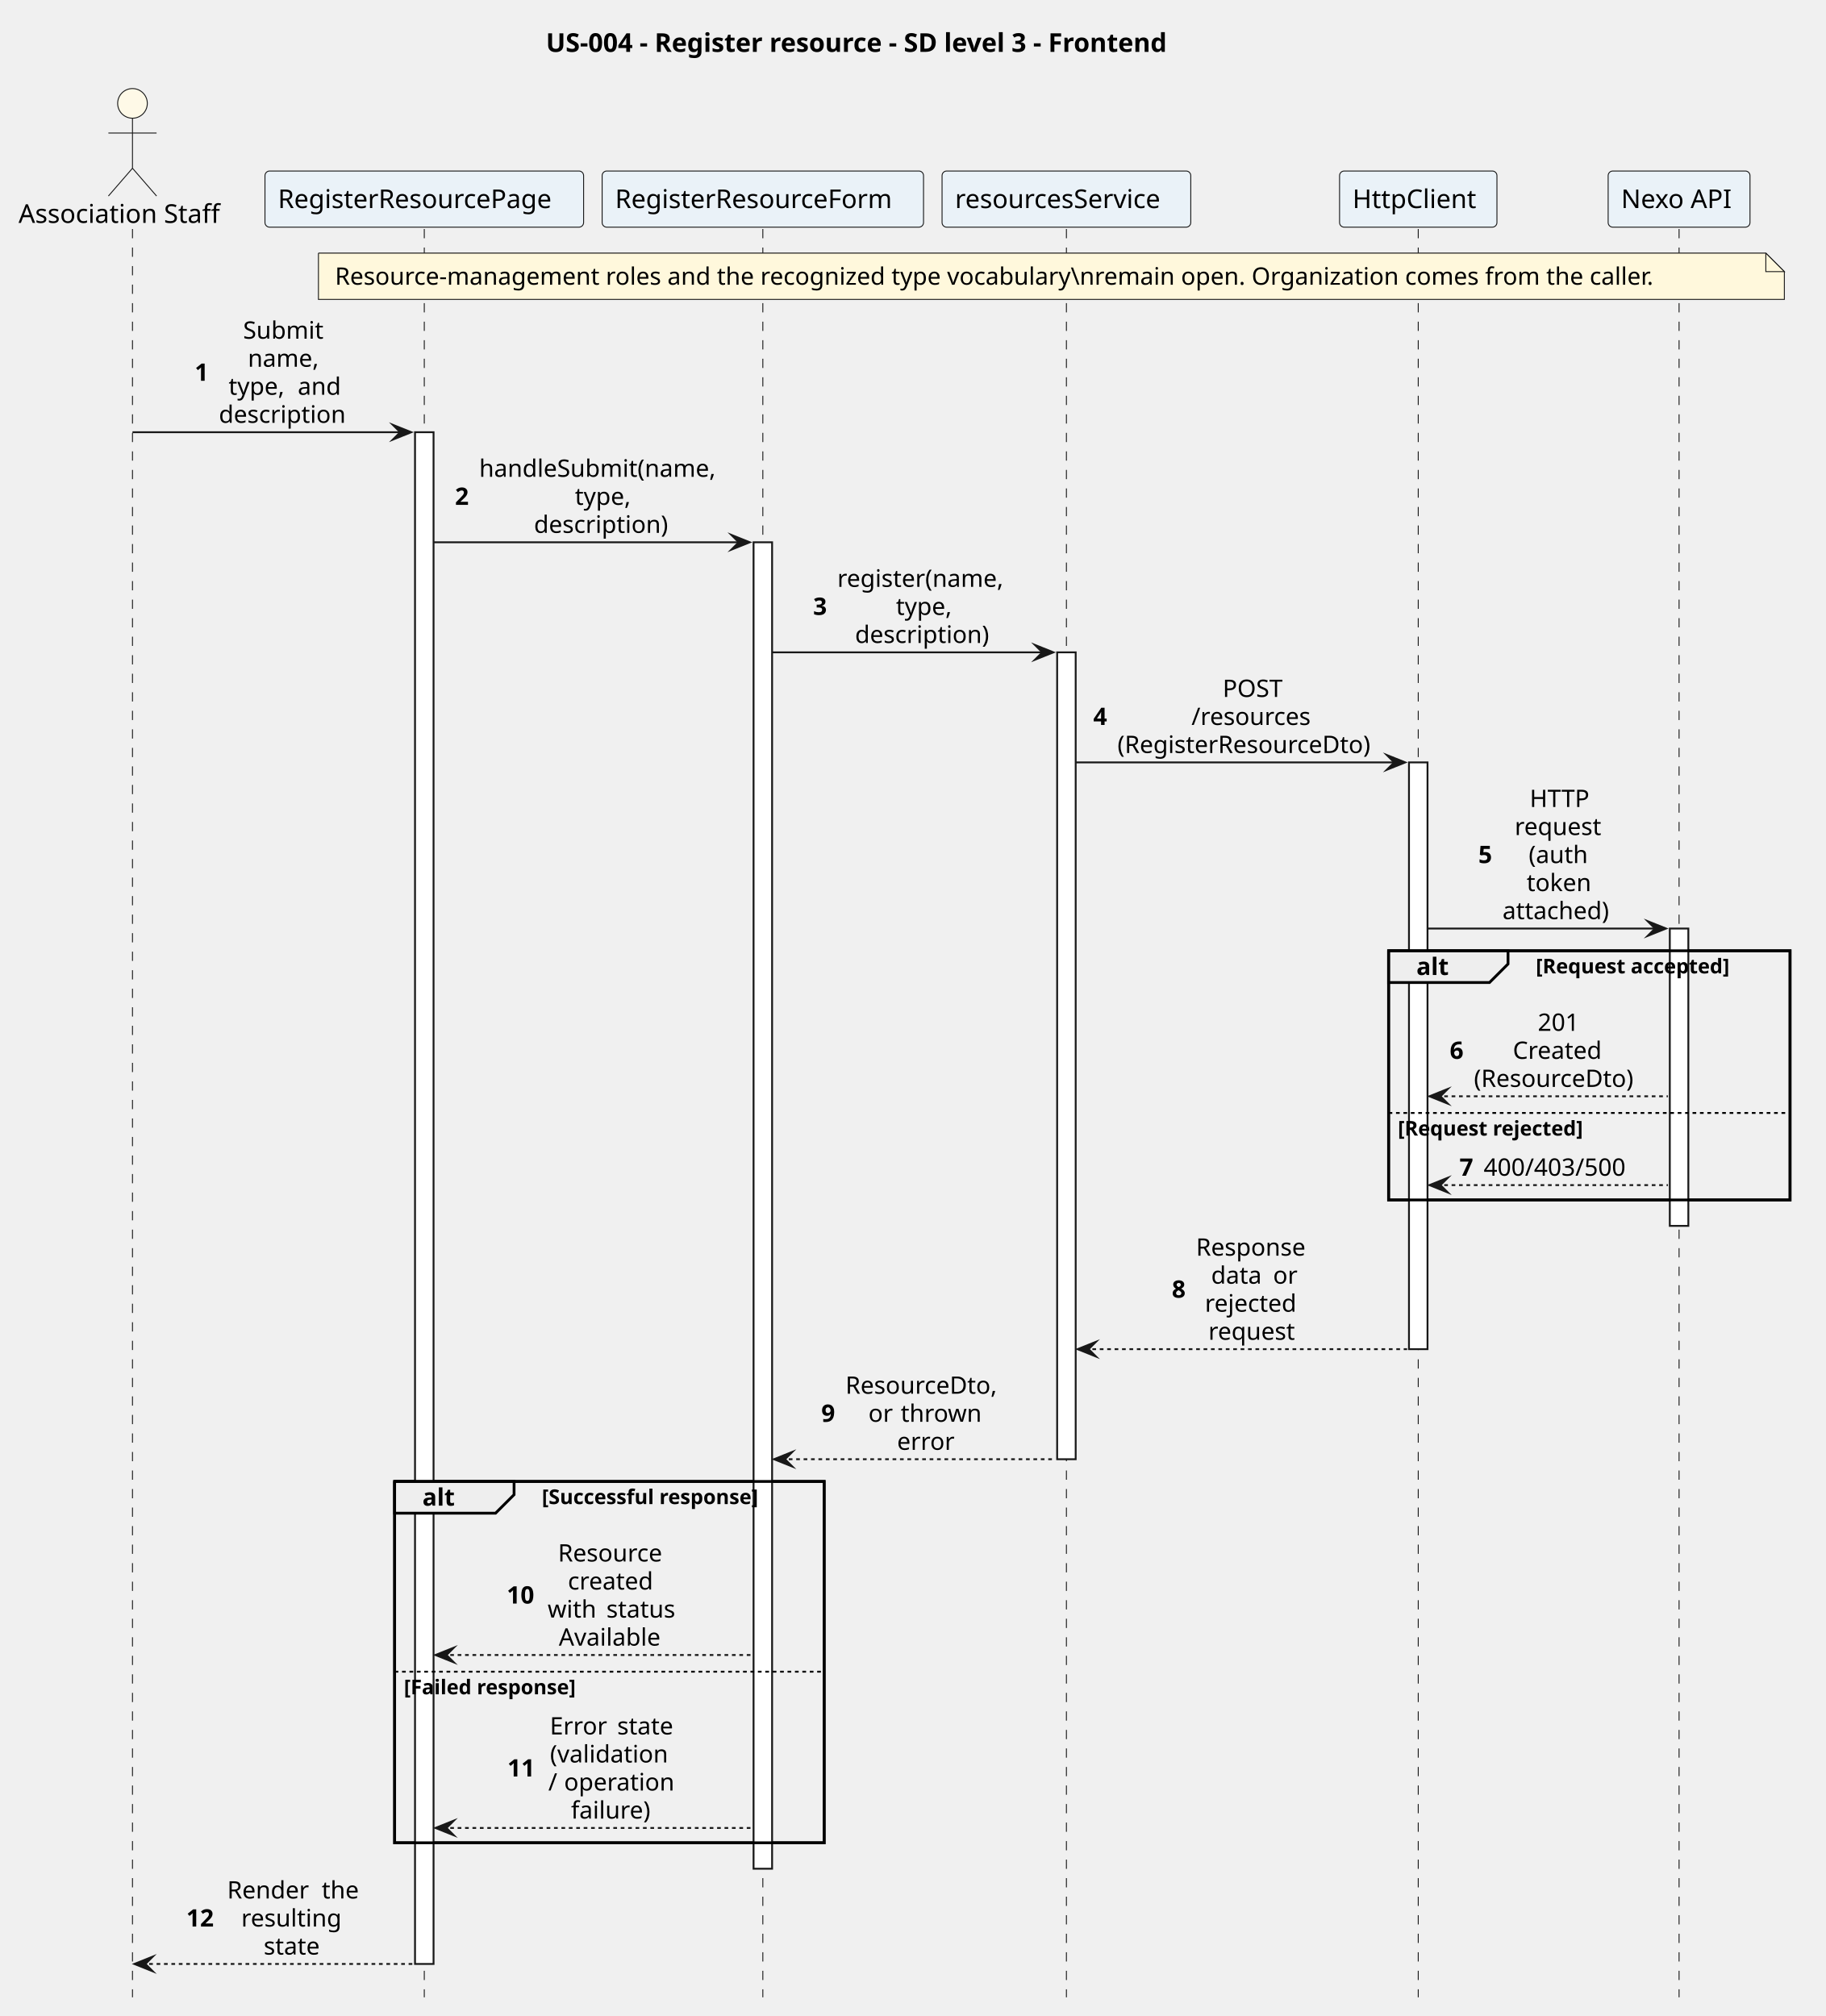
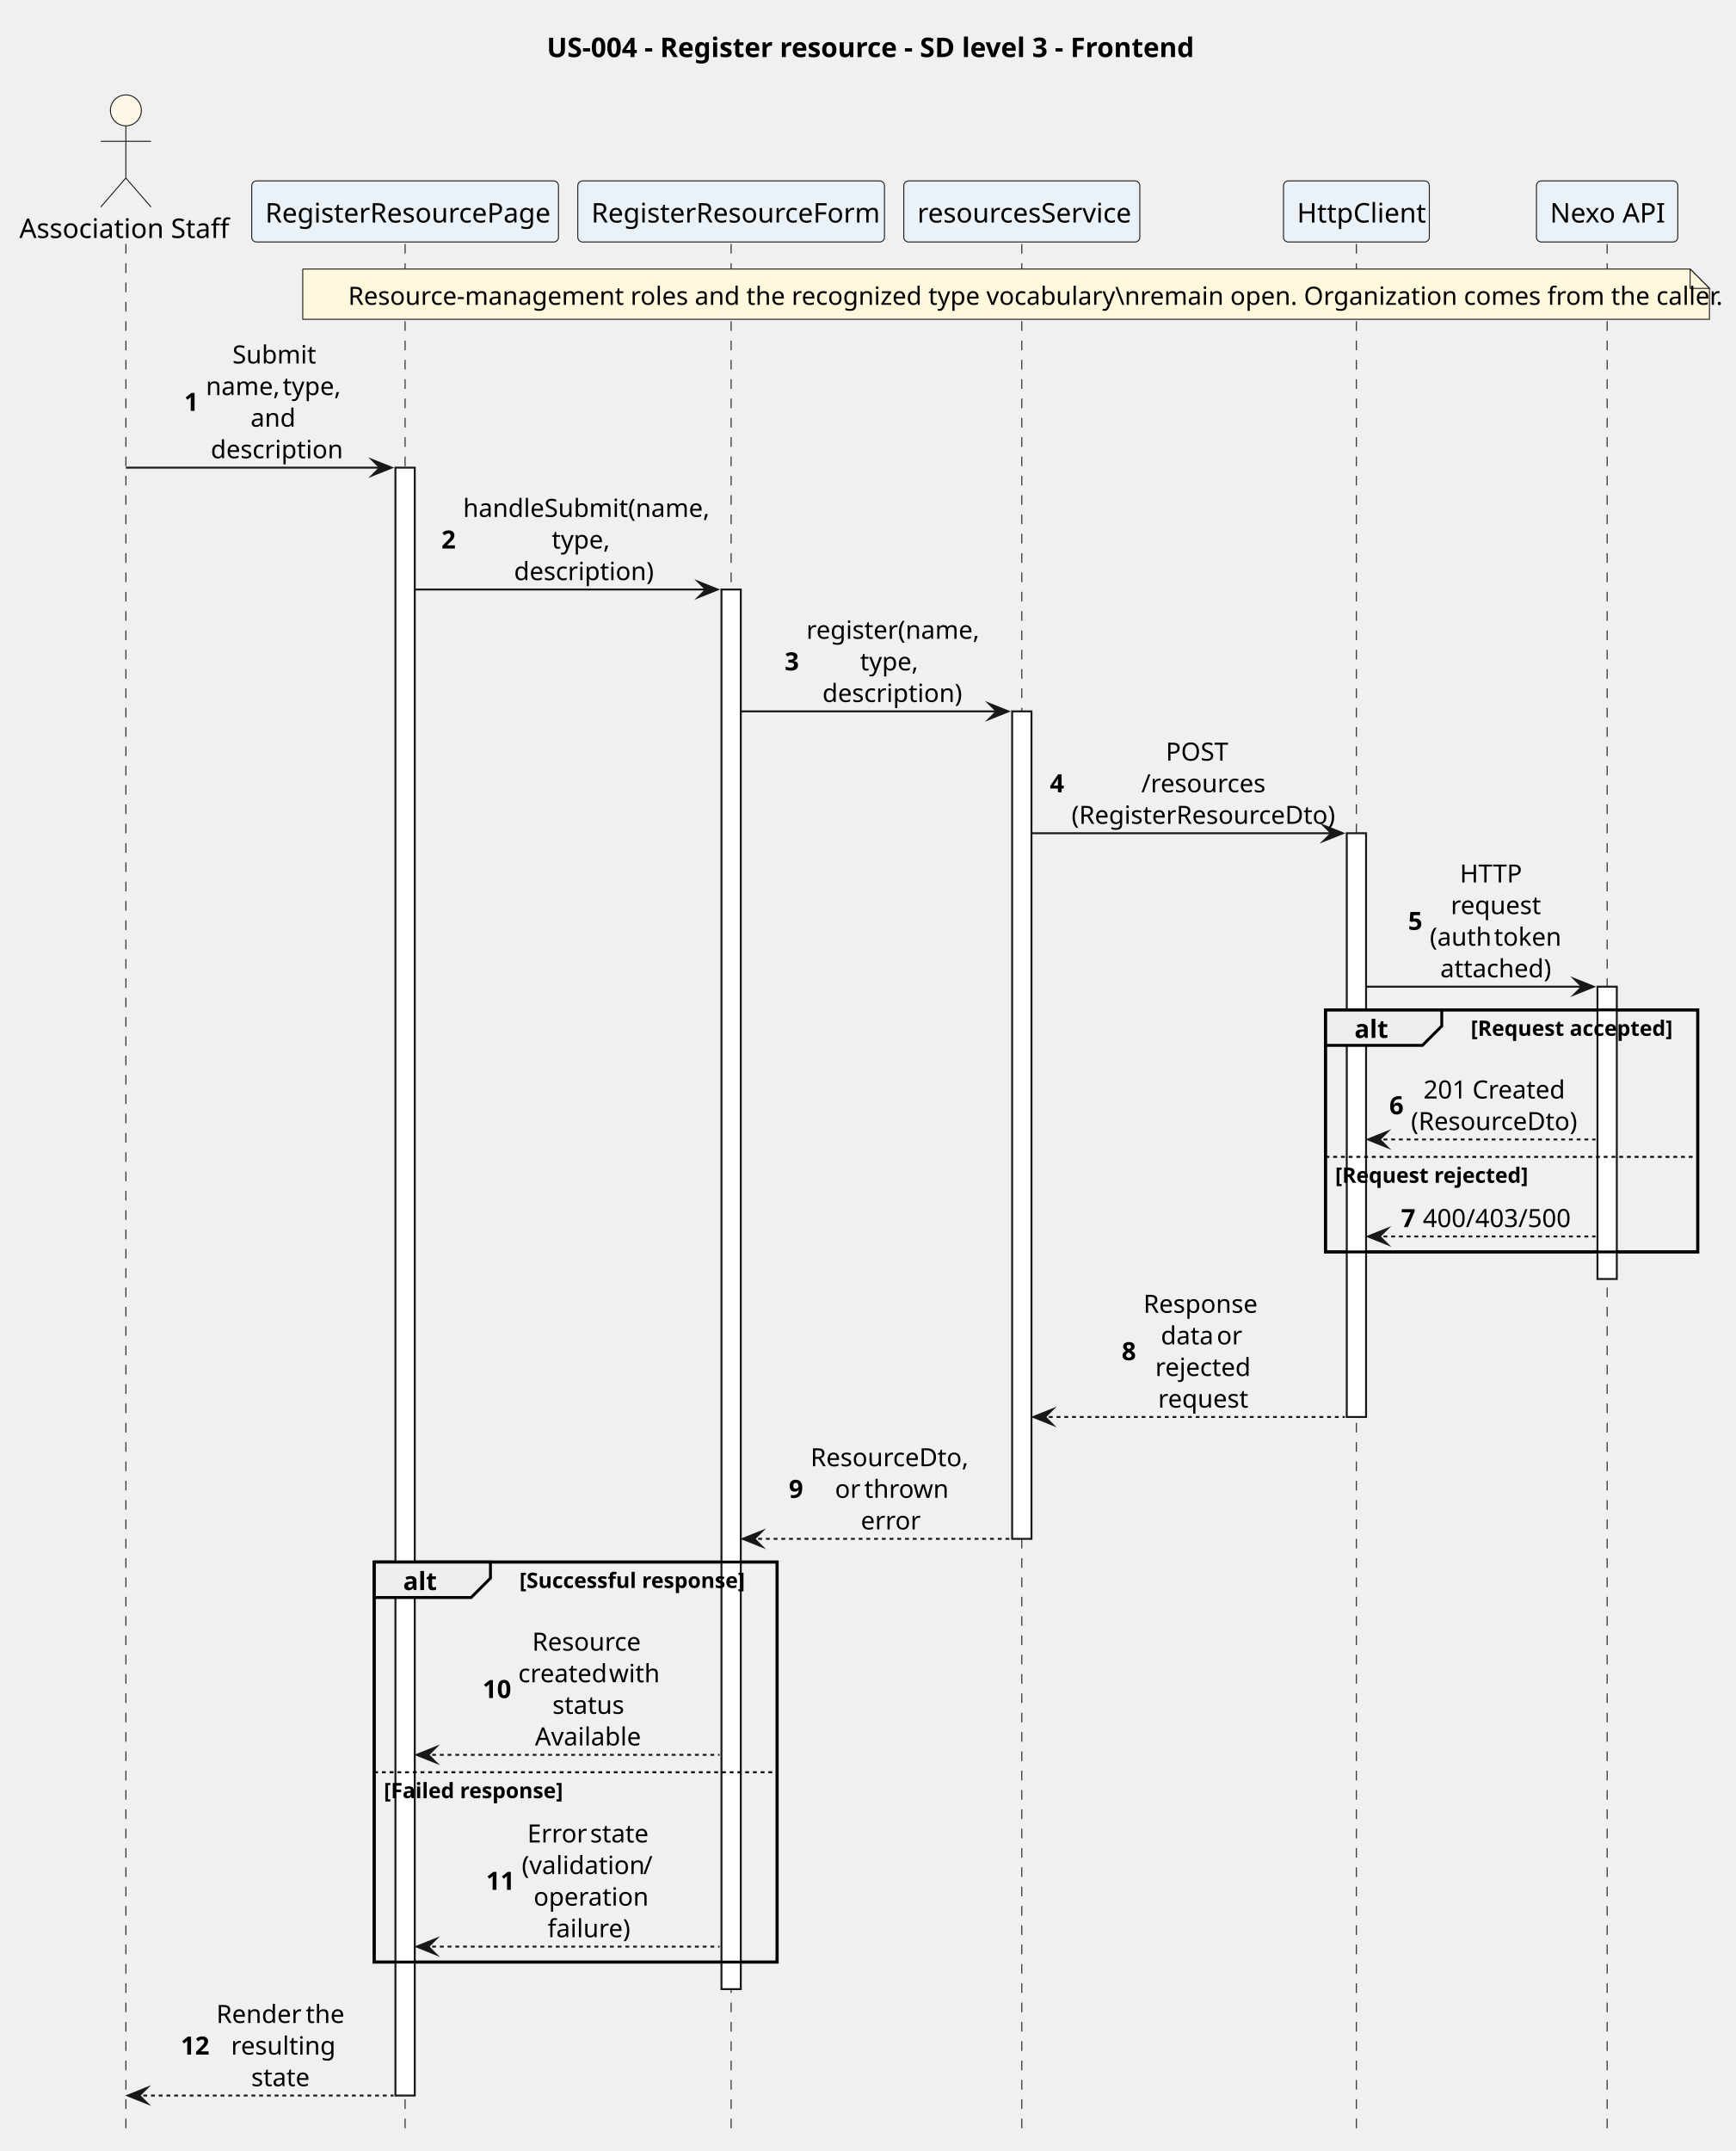
- <svg xmlns="http://www.w3.org/2000/svg" version="1.1" data-diagram-type="SEQUENCE" style="width:985px;height:1088px;background:#FFFFFF;" width="985px" height="1088px" viewBox="0 0 985 1088" zoomAndPan="magnify" preserveAspectRatio="none" contentStyleType="text/css">
+ <svg xmlns="http://www.w3.org/2000/svg" version="1.1" data-diagram-type="SEQUENCE" style="width:898px;height:1113px;background:#FFFFFF;" width="898px" height="1113px" viewBox="0 0 898 1113" zoomAndPan="magnify" preserveAspectRatio="none" contentStyleType="text/css">
  <defs />
  <g font-family="sans-serif" lengthAdjust="spacing">
    <g class="title" data-source-line="1">
-       <text x="294.594" y="27.995" fill="#000" font-size="14" textLength="394.707" font-weight="700">US-004 - Register resource - SD level 3 - Frontend</text>
+       <text x="282.978" y="29.533" fill="#000" font-size="14" textLength="330.654" font-weight="700">US-004 - Register resource - SD level 3 - Frontend</text>
    </g>
-     <rect x="749.274" y="513.117" width="216.62" height="134.469" fill="none" style="stroke:#000;stroke-width:1.5;" />
-     <rect x="212.942" y="799.516" width="231.767" height="195" fill="none" style="stroke:#000;stroke-width:1.5;" />
+     <rect x="685.968" y="522.547" width="192.642" height="125.242" fill="none" style="stroke:#000;stroke-width:1.5;" />
+     <rect x="193.647" y="808.25" width="208.545" height="207" fill="none" style="stroke:#000;stroke-width:1.5;" />
    <g>
-       <rect x="67.988" y="123.594" width="8" height="954.32" fill="#000" fill-opacity="0" />
-       <line x1="71.488" y1="123.594" x2="71.488" y2="1077.914" style="stroke:#181818;stroke-width:0.5;stroke-dasharray:5,5;" />
+       <rect x="61.638" y="126.219" width="8" height="976.086" fill="#000" fill-opacity="0" />
+       <line x1="65.138" y1="126.219" x2="65.138" y2="1102.305" style="stroke:#181818;stroke-width:0.5;stroke-dasharray:5,5;" />
    </g>
    <g>
-       <rect x="225.442" y="123.594" width="8" height="954.32" fill="#000" fill-opacity="0" />
-       <line x1="228.942" y1="123.594" x2="228.942" y2="1077.914" style="stroke:#181818;stroke-width:0.5;stroke-dasharray:5,5;" />
+       <rect x="206.147" y="126.219" width="8" height="976.086" fill="#000" fill-opacity="0" />
+       <line x1="209.647" y1="126.219" x2="209.647" y2="1102.305" style="stroke:#181818;stroke-width:0.5;stroke-dasharray:5,5;" />
    </g>
    <g>
-       <rect x="223.942" y="233.258" width="10" height="826.656" fill="#FFF" style="stroke:#181818;stroke-width:1;" />
+       <rect x="204.647" y="241.977" width="10" height="842.328" fill="#FFF" style="stroke:#181818;stroke-width:1;" />
    </g>
    <g>
-       <rect x="408.118" y="123.594" width="8" height="954.32" fill="#000" fill-opacity="0" />
-       <line x1="411.618" y1="123.594" x2="411.618" y2="1077.914" style="stroke:#181818;stroke-width:0.5;stroke-dasharray:5,5;" />
+       <rect x="374.875" y="126.219" width="8" height="976.086" fill="#000" fill-opacity="0" />
+       <line x1="378.375" y1="126.219" x2="378.375" y2="1102.305" style="stroke:#181818;stroke-width:0.5;stroke-dasharray:5,5;" />
    </g>
    <g>
-       <rect x="406.618" y="292.656" width="10" height="715.859" fill="#FFF" style="stroke:#181818;stroke-width:1;" />
+       <rect x="373.375" y="305.031" width="10" height="724.219" fill="#FFF" style="stroke:#181818;stroke-width:1;" />
    </g>
    <g>
-       <rect x="571.93" y="123.594" width="8" height="954.32" fill="#000" fill-opacity="0" />
-       <line x1="575.43" y1="123.594" x2="575.43" y2="1077.914" style="stroke:#181818;stroke-width:0.5;stroke-dasharray:5,5;" />
+       <rect x="525.305" y="126.219" width="8" height="976.086" fill="#000" fill-opacity="0" />
+       <line x1="528.805" y1="126.219" x2="528.805" y2="1102.305" style="stroke:#181818;stroke-width:0.5;stroke-dasharray:5,5;" />
    </g>
    <g>
-       <rect x="570.43" y="352.055" width="10" height="435.461" fill="#FFF" style="stroke:#181818;stroke-width:1;" />
+       <rect x="523.805" y="368.086" width="10" height="428.164" fill="#FFF" style="stroke:#181818;stroke-width:1;" />
    </g>
    <g>
-       <rect x="761.774" y="123.594" width="8" height="954.32" fill="#000" fill-opacity="0" />
-       <line x1="765.274" y1="123.594" x2="765.274" y2="1077.914" style="stroke:#181818;stroke-width:0.5;stroke-dasharray:5,5;" />
+       <rect x="698.468" y="126.219" width="8" height="976.086" fill="#000" fill-opacity="0" />
+       <line x1="701.968" y1="126.219" x2="701.968" y2="1102.305" style="stroke:#181818;stroke-width:0.5;stroke-dasharray:5,5;" />
    </g>
    <g>
-       <rect x="760.274" y="411.453" width="10" height="316.664" fill="#FFF" style="stroke:#181818;stroke-width:1;" />
+       <rect x="696.968" y="431.141" width="10" height="302.055" fill="#FFF" style="stroke:#181818;stroke-width:1;" />
    </g>
    <g>
-       <rect x="902.511" y="123.594" width="8" height="954.32" fill="#000" fill-opacity="0" />
-       <line x1="906.011" y1="123.594" x2="906.011" y2="1077.914" style="stroke:#181818;stroke-width:0.5;stroke-dasharray:5,5;" />
+       <rect x="828.223" y="126.219" width="8" height="976.086" fill="#000" fill-opacity="0" />
+       <line x1="831.723" y1="126.219" x2="831.723" y2="1102.305" style="stroke:#181818;stroke-width:0.5;stroke-dasharray:5,5;" />
    </g>
    <g>
-       <rect x="901.011" y="501.117" width="10" height="160.469" fill="#FFF" style="stroke:#181818;stroke-width:1;" />
+       <rect x="826.723" y="510.547" width="10" height="151.242" fill="#FFF" style="stroke:#181818;stroke-width:1;" />
    </g>
-     <text x="10" y="120.292" fill="#000" font-size="14" textLength="116.977">Association Staff</text>
-     <ellipse cx="71.488" cy="55.797" rx="8" ry="8" fill="#FEF9E7" style="stroke:#181818;stroke-width:0.5;" />
-     <path d="M71.488,63.797 L71.488,90.797 M58.488,71.797 L84.488,71.797 M71.488,90.797 L58.488,105.797 M71.488,90.797 L84.488,105.797" style="stroke:#181818;stroke-width:0.5;" fill="none" />
-     <rect x="142.977" y="92.297" width="171.931" height="30.297" fill="#EAF2F8" style="stroke:#181818;stroke-width:0.5;" rx="2.5" ry="2.5" />
-     <text x="149.977" y="112.292" fill="#000" font-size="14" textLength="157.931">RegisterResourcePage</text>
-     <rect x="324.907" y="92.297" width="173.421" height="30.297" fill="#EAF2F8" style="stroke:#181818;stroke-width:0.5;" rx="2.5" ry="2.5" />
-     <text x="331.907" y="112.292" fill="#000" font-size="14" textLength="159.421">RegisterResourceForm</text>
-     <rect x="508.328" y="92.297" width="134.203" height="30.297" fill="#EAF2F8" style="stroke:#181818;stroke-width:0.5;" rx="2.5" ry="2.5" />
-     <text x="515.328" y="112.292" fill="#000" font-size="14" textLength="120.203">resourcesService</text>
-     <rect x="722.813" y="92.297" width="84.923" height="30.297" fill="#EAF2F8" style="stroke:#181818;stroke-width:0.5;" rx="2.5" ry="2.5" />
-     <text x="729.813" y="112.292" fill="#000" font-size="14" textLength="70.923">HttpClient</text>
-     <rect x="867.743" y="92.297" width="76.535" height="30.297" fill="#EAF2F8" style="stroke:#181818;stroke-width:0.5;" rx="2.5" ry="2.5" />
-     <text x="874.743" y="112.292" fill="#000" font-size="14" textLength="62.535">Nexo API</text>
-     <path d="M171.825,136.594 L171.825,161.594 L962.825,161.594 L962.825,146.594 L952.825,136.594 L171.825,136.594" style="stroke:#181818;stroke-width:0.5;" fill="#FFF8DC" />
-     <path d="M952.825,136.594 L952.825,146.594 L962.825,146.594 L952.825,136.594" style="stroke:#181818;stroke-width:0.5;" fill="#FFF8DC" />
-     <text x="180.762" y="153.661" fill="#000" font-size="13" textLength="764.429">Resource-management roles and the recognized type vocabulary\nremain open. Organization comes from the caller.</text>
-     <polygon points="211.942,229.258,221.942,233.258,211.942,237.258,215.942,233.258" fill="#181818" style="stroke:#181818;stroke-width:1;stroke-linejoin:miter;stroke-miterlimit:10;" />
-     <line x1="71.488" y1="233.258" x2="217.942" y2="233.258" style="stroke:#181818;stroke-width:1;" />
-     <text x="105.052" y="205.493" fill="#000" font-size="13" font-weight="700">1</text>
-     <text x="131.18" y="182.793" fill="#000" font-size="13" textLength="46.116">Submit</text>
-     <text x="133.738" y="197.926" fill="#000" font-size="13" textLength="41">name,</text>
-     <text x="123.356" y="213.059" fill="#000" font-size="13" textLength="33.173">type,</text>
-     <text x="156.529" y="213.059" fill="#000" font-size="13"> </text>
-     <text x="160.662" y="213.059" fill="#000" font-size="13" textLength="24.458">and</text>
-     <text x="118.097" y="228.192" fill="#000" font-size="13" textLength="72.281">description</text>
-     <polygon points="394.618,288.656,404.618,292.656,394.618,296.656,398.618,292.656" fill="#181818" style="stroke:#181818;stroke-width:1;stroke-linejoin:miter;stroke-miterlimit:10;" />
-     <line x1="233.942" y1="292.656" x2="400.618" y2="292.656" style="stroke:#181818;stroke-width:1;" />
-     <text x="245.51" y="272.458" fill="#000" font-size="13" font-weight="700">2</text>
-     <text x="258.556" y="257.325" fill="#000" font-size="13" textLength="136.494">handleSubmit(name,</text>
-     <text x="310.216" y="272.458" fill="#000" font-size="13" textLength="33.173">type,</text>
-     <text x="288.126" y="287.59" fill="#000" font-size="13" textLength="77.353">description)</text>
-     <polygon points="558.43,348.055,568.43,352.055,558.43,356.055,562.43,352.055" fill="#181818" style="stroke:#181818;stroke-width:1;stroke-linejoin:miter;stroke-miterlimit:10;" />
-     <line x1="416.618" y1="352.055" x2="564.43" y2="352.055" style="stroke:#181818;stroke-width:1;" />
-     <text x="438.756" y="331.856" fill="#000" font-size="13" font-weight="700">3</text>
-     <text x="451.801" y="316.723" fill="#000" font-size="13" textLength="96.491">register(name,</text>
-     <text x="483.46" y="331.856" fill="#000" font-size="13" textLength="33.173">type,</text>
-     <text x="461.37" y="346.989" fill="#000" font-size="13" textLength="77.353">description)</text>
-     <polygon points="748.274,407.453,758.274,411.453,748.274,415.453,752.274,411.453" fill="#181818" style="stroke:#181818;stroke-width:1;stroke-linejoin:miter;stroke-miterlimit:10;" />
-     <line x1="580.43" y1="411.453" x2="754.274" y2="411.453" style="stroke:#181818;stroke-width:1;" />
-     <text x="589.93" y="391.254" fill="#000" font-size="13" font-weight="700">4</text>
-     <text x="659.742" y="376.122" fill="#000" font-size="13" textLength="34.265">POST</text>
-     <text x="642.899" y="391.254" fill="#000" font-size="13" textLength="67.952">/resources</text>
-     <text x="602.975" y="406.387" fill="#000" font-size="13" textLength="147.799">(RegisterResourceDto)</text>
-     <polygon points="889.011,497.117,899.011,501.117,889.011,505.117,893.011,501.117" fill="#181818" style="stroke:#181818;stroke-width:1;stroke-linejoin:miter;stroke-miterlimit:10;" />
-     <line x1="770.274" y1="501.117" x2="895.011" y2="501.117" style="stroke:#181818;stroke-width:1;" />
-     <text x="797.702" y="465.786" fill="#000" font-size="13" font-weight="700">5</text>
-     <text x="825.417" y="435.52" fill="#000" font-size="13" textLength="33.497">HTTP</text>
-     <text x="817.314" y="450.653" fill="#000" font-size="13" textLength="49.702">request</text>
-     <text x="824.858" y="465.786" fill="#000" font-size="13" textLength="34.614">(auth</text>
-     <text x="823.757" y="480.918" fill="#000" font-size="13" textLength="36.816">token</text>
-     <text x="810.747" y="496.051" fill="#000" font-size="13" textLength="62.835">attached)</text>
-     <path d="M749.274,513.117 L813.717,513.117 L813.717,520.25 L803.717,530.25 L749.274,530.25 L749.274,513.117" style="stroke:#000;stroke-width:1.5;" fill="#EEE" />
-     <rect x="749.274" y="513.117" width="216.62" height="134.469" fill="none" style="stroke:#000;stroke-width:1.5;" />
-     <text x="764.274" y="526.184" fill="#000" font-size="13" textLength="19.443" font-weight="700">alt</text>
-     <text x="828.717" y="525.328" fill="#000" font-size="11" textLength="121.177" font-weight="700">[Request accepted]</text>
-     <polygon points="781.274,587.648,771.274,591.648,781.274,595.648,777.274,591.648" fill="#181818" style="stroke:#181818;stroke-width:1;stroke-linejoin:miter;stroke-miterlimit:10;" />
-     <line x1="775.274" y1="591.648" x2="900.011" y2="591.648" style="stroke:#181818;stroke-width:1;stroke-dasharray:2,2;" />
-     <text x="782.274" y="571.45" fill="#000" font-size="13" font-weight="700">6</text>
-     <text x="829.759" y="556.317" fill="#000" font-size="13" textLength="24.813">201</text>
-     <text x="816.298" y="571.45" fill="#000" font-size="13" textLength="51.733">Created</text>
-     <text x="795.319" y="586.583" fill="#000" font-size="13" textLength="93.691">(ResourceDto)</text>
-     <line x1="749.274" y1="600.648" x2="965.894" y2="600.648" style="stroke:#000;stroke-width:1;stroke-dasharray:2,2;" />
-     <text x="754.274" y="612.859" fill="#000" font-size="11" textLength="116.016" font-weight="700">[Request rejected]</text>
-     <polygon points="781.274,635.586,771.274,639.586,781.274,643.586,777.274,639.586" fill="#181818" style="stroke:#181818;stroke-width:1;stroke-linejoin:miter;stroke-miterlimit:10;" />
-     <line x1="775.274" y1="639.586" x2="900.011" y2="639.586" style="stroke:#181818;stroke-width:1;stroke-dasharray:2,2;" />
-     <text x="787.52" y="634.52" fill="#000" font-size="13" font-weight="700">7</text>
-     <text x="800.566" y="634.52" fill="#000" font-size="13" textLength="83.199">400/403/500</text>
-     <polygon points="591.43,724.117,581.43,728.117,591.43,732.117,587.43,728.117" fill="#181818" style="stroke:#181818;stroke-width:1;stroke-linejoin:miter;stroke-miterlimit:10;" />
-     <line x1="585.43" y1="728.117" x2="759.274" y2="728.117" style="stroke:#181818;stroke-width:1;stroke-dasharray:2,2;" />
-     <text x="632.319" y="700.352" fill="#000" font-size="13" font-weight="700">8</text>
-     <text x="645.365" y="677.653" fill="#000" font-size="13" textLength="63.02">Response</text>
-     <text x="653.518" y="692.786" fill="#000" font-size="13" textLength="29.282">data</text>
-     <text x="682.8" y="692.786" fill="#000" font-size="13"> </text>
-     <text x="686.932" y="692.786" fill="#000" font-size="13" textLength="13.298">or</text>
-     <text x="650.151" y="707.918" fill="#000" font-size="13" textLength="53.447">rejected</text>
-     <text x="652.023" y="723.051" fill="#000" font-size="13" textLength="49.702">request</text>
-     <polygon points="427.618,783.516,417.618,787.516,427.618,791.516,423.618,787.516" fill="#181818" style="stroke:#181818;stroke-width:1;stroke-linejoin:miter;stroke-miterlimit:10;" />
-     <line x1="421.618" y1="787.516" x2="569.43" y2="787.516" style="stroke:#181818;stroke-width:1;stroke-dasharray:2,2;" />
-     <text x="443.161" y="767.317" fill="#000" font-size="13" font-weight="700">9</text>
-     <text x="456.206" y="752.184" fill="#000" font-size="13" textLength="87.68">ResourceDto,</text>
-     <text x="468.578" y="767.317" fill="#000" font-size="13" textLength="13.298">or</text>
-     <text x="481.876" y="767.317" fill="#000" font-size="13"> </text>
-     <text x="486.009" y="767.317" fill="#000" font-size="13" textLength="45.506">thrown</text>
-     <text x="484.053" y="782.45" fill="#000" font-size="13" textLength="31.986">error</text>
-     <path d="M212.942,799.516 L277.385,799.516 L277.385,806.648 L267.385,816.648 L212.942,816.648 L212.942,799.516" style="stroke:#000;stroke-width:1.5;" fill="#EEE" />
-     <rect x="212.942" y="799.516" width="231.767" height="195" fill="none" style="stroke:#000;stroke-width:1.5;" />
-     <text x="227.942" y="812.583" fill="#000" font-size="13" textLength="19.443" font-weight="700">alt</text>
-     <text x="292.385" y="811.726" fill="#000" font-size="11" textLength="136.324" font-weight="700">[Successful response]</text>
-     <polygon points="244.942,889.18,234.942,893.18,244.942,897.18,240.942,893.18" fill="#181818" style="stroke:#181818;stroke-width:1;stroke-linejoin:miter;stroke-miterlimit:10;" />
-     <line x1="238.942" y1="893.18" x2="405.618" y2="893.18" style="stroke:#181818;stroke-width:1;stroke-dasharray:2,2;" />
-     <text x="273.405" y="865.415" fill="#000" font-size="13" textLength="18.091" font-weight="700">10</text>
-     <text x="301.082" y="842.715" fill="#000" font-size="13" textLength="60.487">Resource</text>
-     <text x="306.423" y="857.848" fill="#000" font-size="13" textLength="49.804">created</text>
-     <text x="295.496" y="872.981" fill="#000" font-size="13" textLength="27.581">with</text>
-     <text x="323.076" y="872.981" fill="#000" font-size="13"> </text>
-     <text x="327.209" y="872.981" fill="#000" font-size="13" textLength="39.946">status</text>
-     <text x="301.523" y="888.114" fill="#000" font-size="13" textLength="59.604">Available</text>
-     <line x1="212.942" y1="902.18" x2="444.708" y2="902.18" style="stroke:#000;stroke-width:1;stroke-dasharray:2,2;" />
-     <text x="217.942" y="914.39" fill="#000" font-size="11" textLength="108.399" font-weight="700">[Failed response]</text>
-     <polygon points="244.942,982.516,234.942,986.516,244.942,990.516,240.942,986.516" fill="#181818" style="stroke:#181818;stroke-width:1;stroke-linejoin:miter;stroke-miterlimit:10;" />
-     <line x1="238.942" y1="986.516" x2="405.618" y2="986.516" style="stroke:#181818;stroke-width:1;stroke-dasharray:2,2;" />
-     <text x="273.77" y="958.75" fill="#000" font-size="13" textLength="18.091" font-weight="700">11</text>
-     <text x="296.692" y="936.051" fill="#000" font-size="13" textLength="32.202">Error</text>
-     <text x="328.894" y="936.051" fill="#000" font-size="13"> </text>
-     <text x="333.026" y="936.051" fill="#000" font-size="13" textLength="32.932">state</text>
-     <text x="296.788" y="951.184" fill="#000" font-size="13" textLength="69.075">(validation</text>
-     <text x="295.861" y="966.317" fill="#000" font-size="13">/</text>
-     <text x="300.241" y="966.317" fill="#000" font-size="13"> </text>
-     <text x="304.373" y="966.317" fill="#000" font-size="13" textLength="62.417">operation</text>
-     <text x="308.115" y="981.45" fill="#000" font-size="13" textLength="46.42">failure)</text>
-     <polygon points="82.488,1055.914,72.488,1059.914,82.488,1063.914,78.488,1059.914" fill="#181818" style="stroke:#181818;stroke-width:1;stroke-linejoin:miter;stroke-miterlimit:10;" />
-     <line x1="76.488" y1="1059.914" x2="222.942" y2="1059.914" style="stroke:#181818;stroke-width:1;stroke-dasharray:2,2;" />
-     <text x="100.504" y="1039.715" fill="#000" font-size="13" textLength="18.091" font-weight="700">12</text>
-     <text x="122.595" y="1024.583" fill="#000" font-size="13" textLength="46.865">Render</text>
-     <text x="169.459" y="1024.583" fill="#000" font-size="13"> </text>
-     <text x="173.592" y="1024.583" fill="#000" font-size="13" textLength="21.334">the</text>
-     <text x="130.177" y="1039.715" fill="#000" font-size="13" textLength="57.167">resulting</text>
-     <text x="142.295" y="1054.848" fill="#000" font-size="13" textLength="32.932">state</text>
+     <text x="10" y="123.143" fill="#000" font-size="14" textLength="104.275">Association Staff</text>
+     <ellipse cx="65.138" cy="57.109" rx="8" ry="8" fill="#FEF9E7" style="stroke:#181818;stroke-width:0.5;" />
+     <path d="M65.138,65.109 L65.138,92.109 M52.138,73.109 L78.138,73.109 M65.138,92.109 L52.138,107.109 M65.138,92.109 L78.138,107.109" style="stroke:#181818;stroke-width:0.5;" fill="none" />
+     <rect x="130.275" y="93.609" width="158.744" height="31.609" fill="#EAF2F8" style="stroke:#181818;stroke-width:0.5;" rx="2.5" ry="2.5" />
+     <text x="137.275" y="115.143" fill="#000" font-size="14" textLength="144.744">RegisterResourcePage</text>
+     <rect x="299.02" y="93.609" width="158.71" height="31.609" fill="#EAF2F8" style="stroke:#181818;stroke-width:0.5;" rx="2.5" ry="2.5" />
+     <text x="306.02" y="115.143" fill="#000" font-size="14" textLength="144.71">RegisterResourceForm</text>
+     <rect x="467.729" y="93.609" width="122.151" height="31.609" fill="#EAF2F8" style="stroke:#181818;stroke-width:0.5;" rx="2.5" ry="2.5" />
+     <text x="474.729" y="115.143" fill="#000" font-size="14" textLength="108.151">resourcesService</text>
+     <rect x="664.233" y="93.609" width="75.469" height="31.609" fill="#EAF2F8" style="stroke:#181818;stroke-width:0.5;" rx="2.5" ry="2.5" />
+     <text x="671.233" y="115.143" fill="#000" font-size="14" textLength="61.469">HttpClient</text>
+     <rect x="795.154" y="93.609" width="73.138" height="31.609" fill="#EAF2F8" style="stroke:#181818;stroke-width:0.5;" rx="2.5" ry="2.5" />
+     <text x="802.154" y="115.143" fill="#000" font-size="14" textLength="59.138">Nexo API</text>
+     <path d="M156.677,139.219 L156.677,165.219 L884.677,165.219 L884.677,149.219 L874.677,139.219 L156.677,139.219" style="stroke:#181818;stroke-width:0.5;" fill="#FFF8DC" />
+     <path d="M874.677,139.219 L874.677,149.219 L884.677,149.219 L874.677,139.219" style="stroke:#181818;stroke-width:0.5;" fill="#FFF8DC" />
+     <text x="180.175" y="157.714" fill="#000" font-size="13" textLength="672.02">Resource-management roles and the recognized type vocabulary\nremain open. Organization comes from the caller.</text>
+     <polygon points="192.647,237.977,202.647,241.977,192.647,245.977,196.647,241.977" fill="#181818" style="stroke:#181818;stroke-width:1;stroke-linejoin:miter;stroke-miterlimit:10;" />
+     <line x1="65.138" y1="241.977" x2="198.647" y2="241.977" style="stroke:#181818;stroke-width:1;" />
+     <text x="95.314" y="212.593" fill="#000" font-size="13" font-weight="700">1</text>
+     <text x="120.278" y="188.065" fill="#000" font-size="13" textLength="40.46">Submit</text>
+     <text x="106.544" y="204.417" fill="#000" font-size="13" textLength="36.131">name,</text>
+     <text x="142.675" y="204.417" fill="#000" font-size="13"> </text>
+     <text x="146.287" y="204.417" fill="#000" font-size="13" textLength="28.184">type,</text>
+     <text x="129.663" y="220.769" fill="#000" font-size="13" textLength="21.69">and</text>
+     <text x="109.074" y="237.12" fill="#000" font-size="13" textLength="62.867">description</text>
+     <polygon points="361.375,301.031,371.375,305.031,361.375,309.031,365.375,305.031" fill="#181818" style="stroke:#181818;stroke-width:1;stroke-linejoin:miter;stroke-miterlimit:10;" />
+     <line x1="214.647" y1="305.031" x2="367.375" y2="305.031" style="stroke:#181818;stroke-width:1;" />
+     <text x="228.417" y="283.823" fill="#000" font-size="13" font-weight="700">2</text>
+     <text x="239.647" y="267.472" fill="#000" font-size="13" textLength="119.958">handleSubmit(name,</text>
+     <text x="285.534" y="283.823" fill="#000" font-size="13" textLength="28.184">type,</text>
+     <text x="266.028" y="300.175" fill="#000" font-size="13" textLength="67.196">description)</text>
+     <polygon points="511.805,364.086,521.805,368.086,511.805,372.086,515.805,368.086" fill="#181818" style="stroke:#181818;stroke-width:1;stroke-linejoin:miter;stroke-miterlimit:10;" />
+     <line x1="383.375" y1="368.086" x2="517.805" y2="368.086" style="stroke:#181818;stroke-width:1;" />
+     <text x="406.071" y="346.878" fill="#000" font-size="13" font-weight="700">3</text>
+     <text x="417.301" y="330.526" fill="#000" font-size="13" textLength="83.808">register(name,</text>
+     <text x="445.113" y="346.878" fill="#000" font-size="13" textLength="28.184">type,</text>
+     <text x="425.607" y="363.229" fill="#000" font-size="13" textLength="67.196">description)</text>
+     <polygon points="684.968,427.141,694.968,431.141,684.968,435.141,688.968,431.141" fill="#181818" style="stroke:#181818;stroke-width:1;stroke-linejoin:miter;stroke-miterlimit:10;" />
+     <line x1="533.805" y1="431.141" x2="690.968" y2="431.141" style="stroke:#181818;stroke-width:1;" />
+     <text x="543.305" y="409.933" fill="#000" font-size="13" font-weight="700">4</text>
+     <text x="603.304" y="393.581" fill="#000" font-size="13" textLength="35.395">POST</text>
+     <text x="590.656" y="409.933" fill="#000" font-size="13" textLength="60.69">/resources</text>
+     <text x="554.535" y="426.284" fill="#000" font-size="13" textLength="132.933">(RegisterResourceDto)</text>
+     <polygon points="814.723,506.547,824.723,510.547,814.723,514.547,818.723,510.547" fill="#181818" style="stroke:#181818;stroke-width:1;stroke-linejoin:miter;stroke-miterlimit:10;" />
+     <line x1="706.968" y1="510.547" x2="820.723" y2="510.547" style="stroke:#181818;stroke-width:1;" />
+     <text x="728.708" y="481.163" fill="#000" font-size="13" font-weight="700">5</text>
+     <text x="755.49" y="456.636" fill="#000" font-size="13" textLength="33.941">HTTP</text>
+     <text x="750.78" y="472.987" fill="#000" font-size="13" textLength="43.361">request</text>
+     <text x="739.938" y="489.339" fill="#000" font-size="13" textLength="29.631">(auth</text>
+     <text x="769.569" y="489.339" fill="#000" font-size="13"> </text>
+     <text x="773.181" y="489.339" fill="#000" font-size="13" textLength="31.802">token</text>
+     <text x="745.359" y="505.69" fill="#000" font-size="13" textLength="54.203">attached)</text>
+     <path d="M685.968,522.547 L746.139,522.547 L746.139,530.898 L736.139,540.898 L685.968,540.898 L685.968,522.547" style="stroke:#000;stroke-width:1.5;" fill="#EEE" />
+     <rect x="685.968" y="522.547" width="192.642" height="125.242" fill="none" style="stroke:#000;stroke-width:1.5;" />
+     <text x="700.968" y="537.042" fill="#000" font-size="13" textLength="15.171" font-weight="700">alt</text>
+     <text x="761.139" y="535.966" fill="#000" font-size="11" textLength="101.471" font-weight="700">[Request accepted]</text>
+     <polygon points="717.968,585.602,707.968,589.602,717.968,593.602,713.968,589.602" fill="#181818" style="stroke:#181818;stroke-width:1;stroke-linejoin:miter;stroke-miterlimit:10;" />
+     <line x1="711.968" y1="589.602" x2="825.723" y2="589.602" style="stroke:#181818;stroke-width:1;stroke-dasharray:2,2;" />
+     <text x="718.968" y="576.569" fill="#000" font-size="13" font-weight="700">6</text>
+     <text x="736.685" y="568.394" fill="#000" font-size="13" textLength="21.69">201</text>
+     <text x="758.375" y="568.394" fill="#000" font-size="13"> </text>
+     <text x="761.987" y="568.394" fill="#000" font-size="13" textLength="46.249">Created</text>
+     <text x="730.198" y="584.745" fill="#000" font-size="13" textLength="84.525">(ResourceDto)</text>
+     <line x1="685.968" y1="598.602" x2="878.609" y2="598.602" style="stroke:#000;stroke-width:1;stroke-dasharray:2,2;" />
+     <text x="690.968" y="612.021" fill="#000" font-size="11" textLength="95.971" font-weight="700">[Request rejected]</text>
+     <polygon points="717.968,635.789,707.968,639.789,717.968,643.789,713.968,639.789" fill="#181818" style="stroke:#181818;stroke-width:1;stroke-linejoin:miter;stroke-miterlimit:10;" />
+     <line x1="711.968" y1="639.789" x2="825.723" y2="639.789" style="stroke:#181818;stroke-width:1;stroke-dasharray:2,2;" />
+     <text x="725.084" y="634.933" fill="#000" font-size="13" font-weight="700">7</text>
+     <text x="736.314" y="634.933" fill="#000" font-size="13" textLength="72.293">400/403/500</text>
+     <polygon points="544.805,729.195,534.805,733.195,544.805,737.195,540.805,733.195" fill="#181818" style="stroke:#181818;stroke-width:1;stroke-linejoin:miter;stroke-miterlimit:10;" />
+     <line x1="538.805" y1="733.195" x2="695.968" y2="733.195" style="stroke:#181818;stroke-width:1;stroke-dasharray:2,2;" />
+     <text x="580.502" y="703.812" fill="#000" font-size="13" font-weight="700">8</text>
+     <text x="591.732" y="679.284" fill="#000" font-size="13" textLength="58.538">Response</text>
+     <text x="600.765" y="695.636" fill="#000" font-size="13" textLength="25.302">data</text>
+     <text x="626.067" y="695.636" fill="#000" font-size="13"> </text>
+     <text x="629.679" y="695.636" fill="#000" font-size="13" textLength="11.559">or</text>
+     <text x="597.877" y="711.987" fill="#000" font-size="13" textLength="46.249">rejected</text>
+     <text x="599.321" y="728.339" fill="#000" font-size="13" textLength="43.361">request</text>
+     <polygon points="394.375,792.25,384.375,796.25,394.375,800.25,390.375,796.25" fill="#181818" style="stroke:#181818;stroke-width:1;stroke-linejoin:miter;stroke-miterlimit:10;" />
+     <line x1="388.375" y1="796.25" x2="522.805" y2="796.25" style="stroke:#181818;stroke-width:1;stroke-dasharray:2,2;" />
+     <text x="408.235" y="775.042" fill="#000" font-size="13" font-weight="700">9</text>
+     <text x="419.465" y="758.69" fill="#000" font-size="13" textLength="79.479">ResourceDto,</text>
+     <text x="432.11" y="775.042" fill="#000" font-size="13" textLength="11.559">or</text>
+     <text x="443.669" y="775.042" fill="#000" font-size="13"> </text>
+     <text x="447.281" y="775.042" fill="#000" font-size="13" textLength="39.019">thrown</text>
+     <text x="445.481" y="791.394" fill="#000" font-size="13" textLength="27.447">error</text>
+     <path d="M193.647,808.25 L253.818,808.25 L253.818,816.602 L243.818,826.602 L193.647,826.602 L193.647,808.25" style="stroke:#000;stroke-width:1.5;" fill="#EEE" />
+     <rect x="193.647" y="808.25" width="208.545" height="207" fill="none" style="stroke:#000;stroke-width:1.5;" />
+     <text x="208.647" y="822.745" fill="#000" font-size="13" textLength="15.171" font-weight="700">alt</text>
+     <text x="268.818" y="821.669" fill="#000" font-size="11" textLength="117.375" font-weight="700">[Successful response]</text>
+     <polygon points="225.647,904.008,215.647,908.008,225.647,912.008,221.647,908.008" fill="#181818" style="stroke:#181818;stroke-width:1;stroke-linejoin:miter;stroke-miterlimit:10;" />
+     <line x1="219.647" y1="908.008" x2="372.375" y2="908.008" style="stroke:#181818;stroke-width:1;stroke-dasharray:2,2;" />
+     <text x="249.736" y="878.624" fill="#000" font-size="13" textLength="14.46" font-weight="700">10</text>
+     <text x="275.422" y="854.097" fill="#000" font-size="13" textLength="55.637">Resource</text>
+     <text x="268.196" y="870.448" fill="#000" font-size="13" textLength="43.361">created</text>
+     <text x="311.556" y="870.448" fill="#000" font-size="13"> </text>
+     <text x="315.168" y="870.448" fill="#000" font-size="13" textLength="23.118">with</text>
+     <text x="285.899" y="886.8" fill="#000" font-size="13" textLength="34.684">status</text>
+     <text x="276.863" y="903.151" fill="#000" font-size="13" textLength="52.755">Available</text>
+     <line x1="193.647" y1="917.008" x2="402.193" y2="917.008" style="stroke:#000;stroke-width:1;stroke-dasharray:2,2;" />
+     <text x="198.647" y="930.427" fill="#000" font-size="11" textLength="91.078" font-weight="700">[Failed response]</text>
+     <polygon points="225.647,1003.25,215.647,1007.25,225.647,1011.25,221.647,1007.25" fill="#181818" style="stroke:#181818;stroke-width:1;stroke-linejoin:miter;stroke-miterlimit:10;" />
+     <line x1="219.647" y1="1007.25" x2="372.375" y2="1007.25" style="stroke:#181818;stroke-width:1;stroke-dasharray:2,2;" />
+     <text x="251.542" y="977.866" fill="#000" font-size="13" textLength="14.46" font-weight="700">11</text>
+     <text x="272.899" y="953.339" fill="#000" font-size="13" textLength="28.888">Error</text>
+     <text x="301.787" y="953.339" fill="#000" font-size="13"> </text>
+     <text x="305.399" y="953.339" fill="#000" font-size="13" textLength="28.184">state</text>
+     <text x="270.001" y="969.69" fill="#000" font-size="13" textLength="59.255">(validation</text>
+     <text x="329.257" y="969.69" fill="#000" font-size="13"> </text>
+     <text x="332.869" y="969.69" fill="#000" font-size="13">/</text>
+     <text x="276.136" y="986.042" fill="#000" font-size="13" textLength="54.209">operation</text>
+     <text x="283.373" y="1002.394" fill="#000" font-size="13" textLength="39.736">failure)</text>
+     <polygon points="76.138,1080.305,66.138,1084.305,76.138,1088.305,72.138,1084.305" fill="#181818" style="stroke:#181818;stroke-width:1;stroke-linejoin:miter;stroke-miterlimit:10;" />
+     <line x1="70.138" y1="1084.305" x2="203.647" y2="1084.305" style="stroke:#181818;stroke-width:1;stroke-dasharray:2,2;" />
+     <text x="93.502" y="1063.097" fill="#000" font-size="13" textLength="14.46" font-weight="700">12</text>
+     <text x="111.962" y="1046.745" fill="#000" font-size="13" textLength="42.637">Render</text>
+     <text x="154.599" y="1046.745" fill="#000" font-size="13"> </text>
+     <text x="158.211" y="1046.745" fill="#000" font-size="13" textLength="18.072">the</text>
+     <text x="119.554" y="1063.097" fill="#000" font-size="13" textLength="49.137">resulting</text>
+     <text x="130.031" y="1079.448" fill="#000" font-size="13" textLength="28.184">state</text>
  </g>
</svg>
